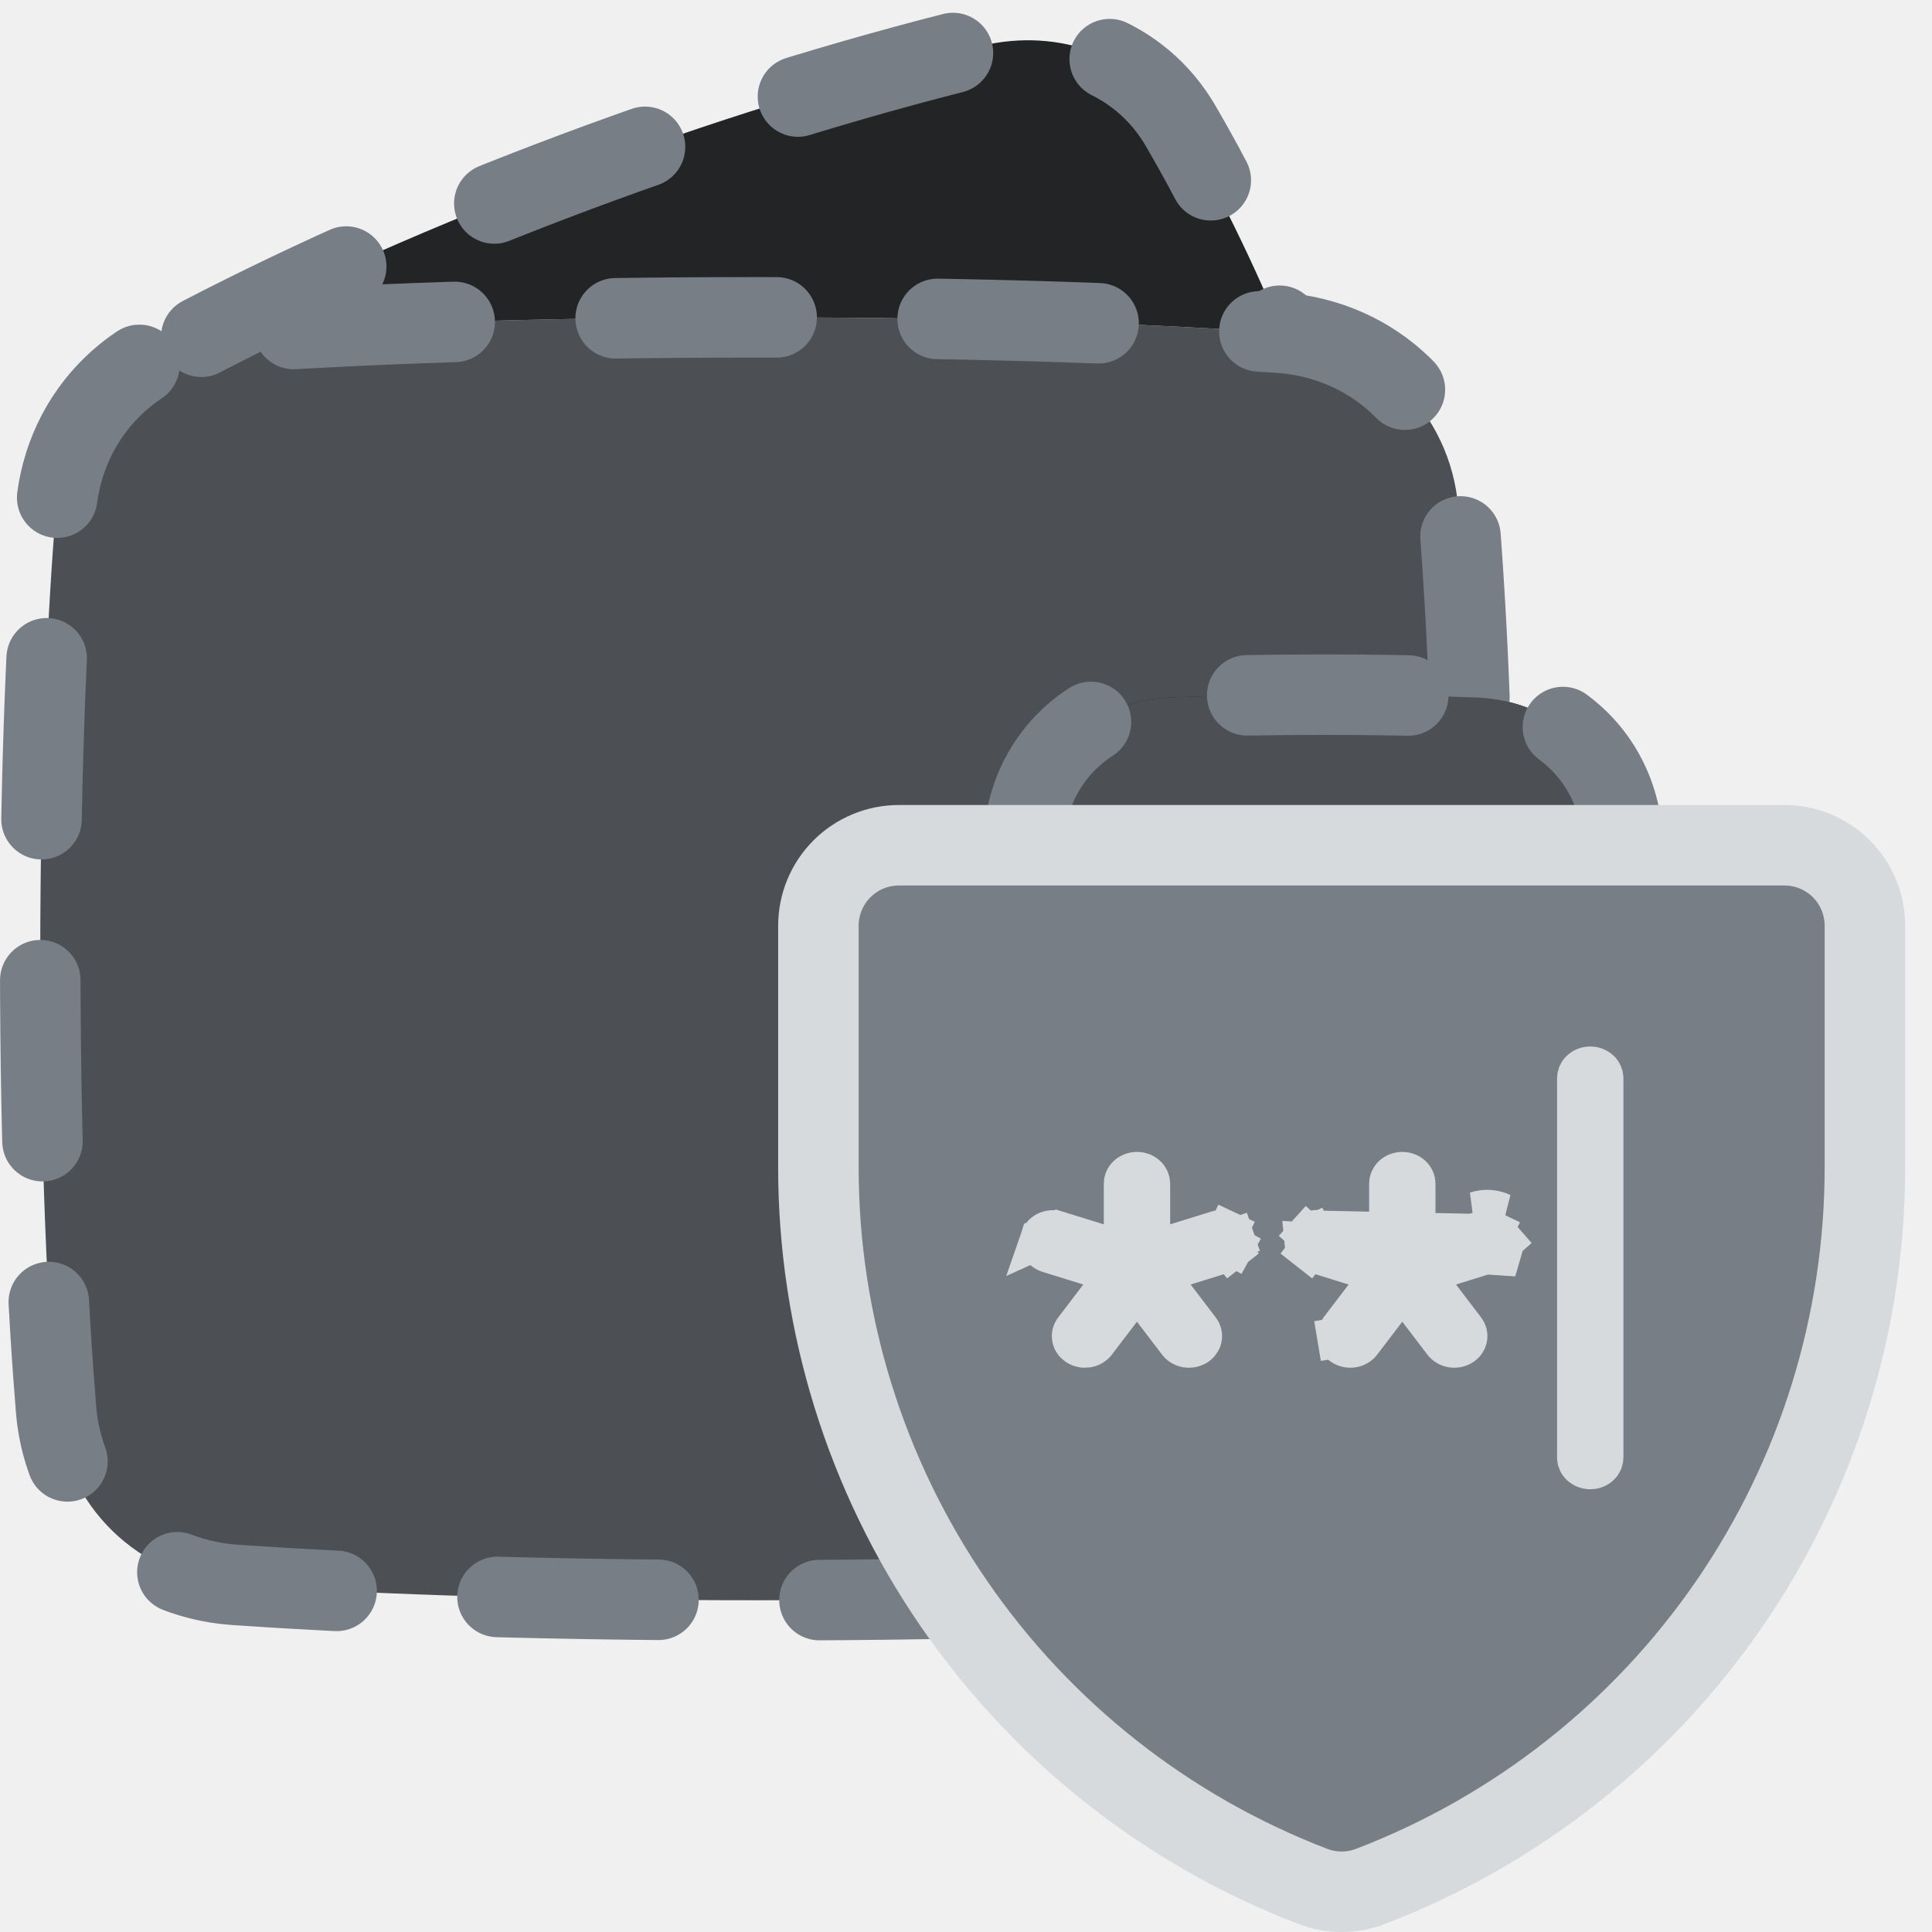
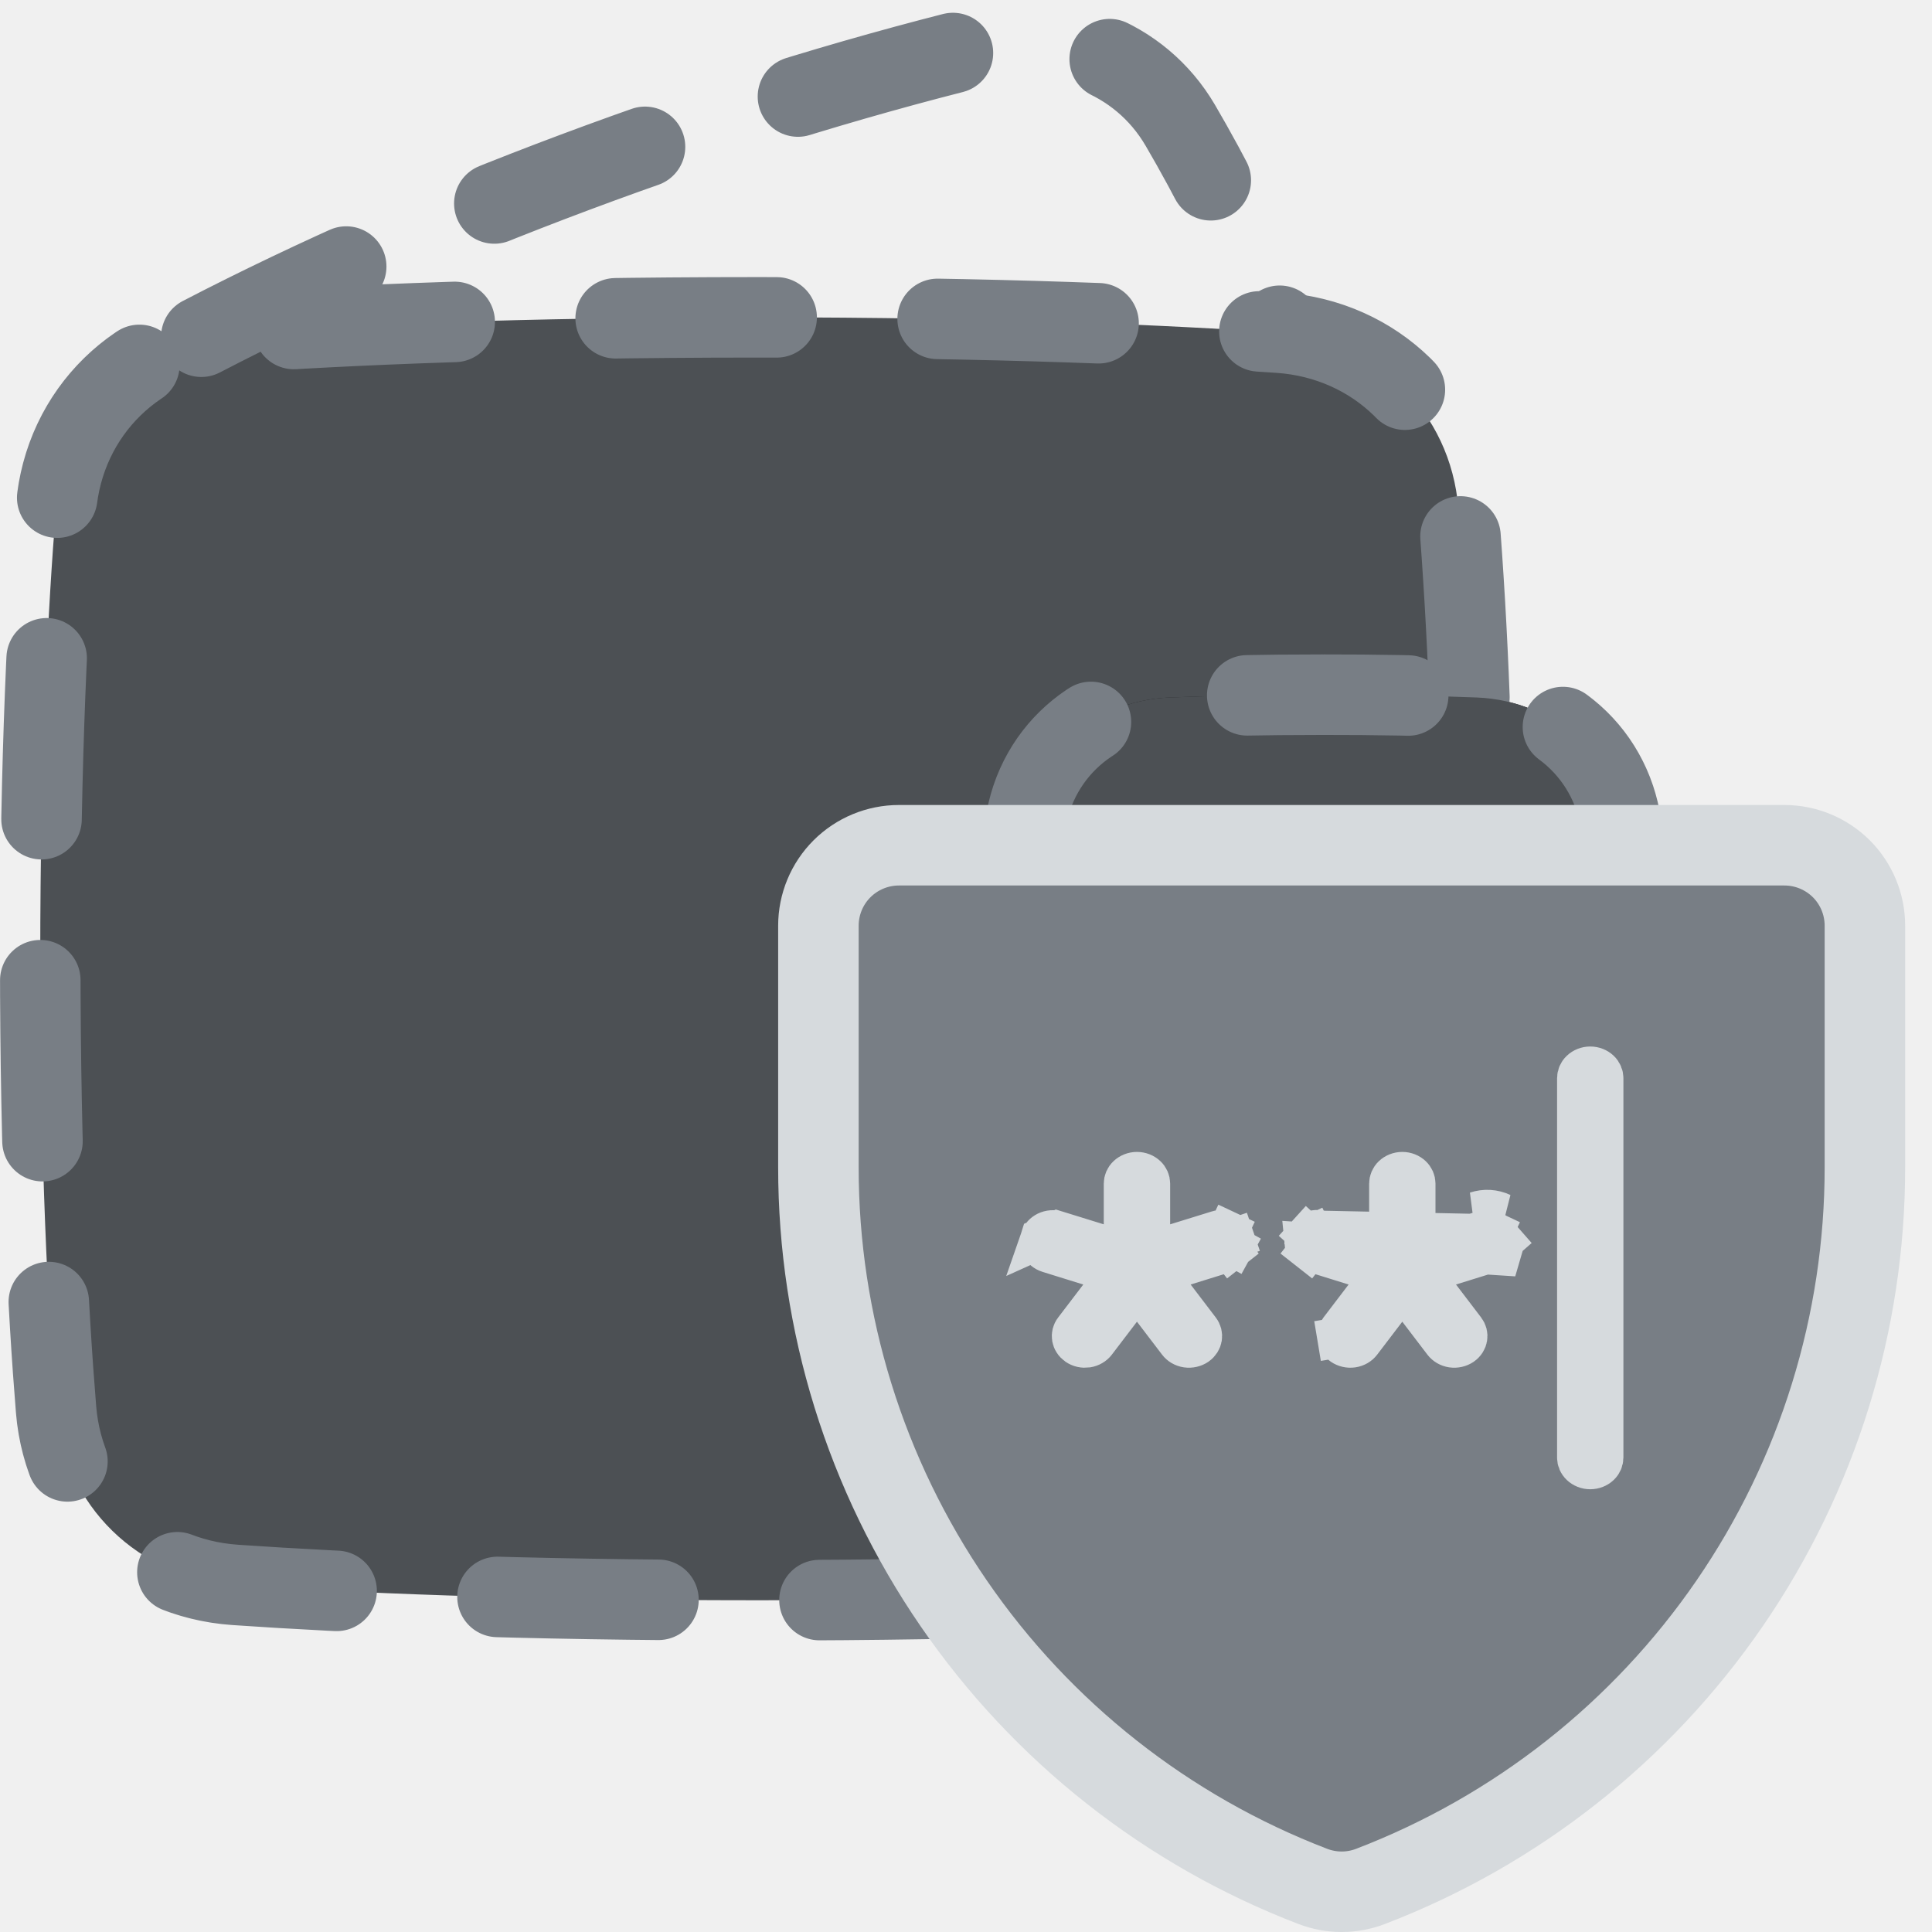
<svg xmlns="http://www.w3.org/2000/svg" width="48" height="48" viewBox="0 0 48 48" fill="none">
  <g clip-path="url(#clip0_4747_9188)">
    <path d="M1.393 35.019C1.588 37.411 3.445 39.21 5.838 39.376C8.594 39.567 12.847 39.758 18.812 39.758C24.778 39.758 29.031 39.567 31.787 39.376C34.18 39.211 36.037 37.411 36.232 35.019C36.434 32.549 36.625 28.871 36.625 23.821C36.625 18.771 36.434 15.093 36.232 12.623C36.037 10.231 34.18 8.432 31.787 8.266C29.03 8.075 24.778 7.884 18.812 7.884C12.847 7.884 8.594 8.075 5.838 8.266C3.445 8.431 1.588 10.231 1.393 12.623C1.191 15.092 1 18.771 1 23.821C1 28.871 1.191 32.549 1.393 35.019Z" fill="#4C5054" />
-     <path d="M4.9 8.42C10.511 5.493 17.678 2.79 24.361 1.145C26.304 0.667 28.312 1.387 29.323 3.114C30.047 4.351 30.933 6.05 31.867 8.272C31.84 8.27 31.814 8.268 31.787 8.266C29.03 8.075 24.778 7.884 18.812 7.884C12.847 7.884 8.594 8.075 5.838 8.266C5.522 8.288 5.207 8.339 4.9 8.42Z" fill="#232426" />
    <path d="M25.435 26.749C25.524 28.746 27.063 30.233 29.059 30.313C30.076 30.354 31.341 30.384 32.875 30.384C34.409 30.384 35.673 30.354 36.691 30.313C38.688 30.233 40.226 28.746 40.315 26.749C40.351 25.936 40.375 24.964 40.375 23.821C40.375 22.677 40.351 21.706 40.315 20.893C40.226 18.896 38.687 17.409 36.691 17.329C35.419 17.28 34.147 17.257 32.875 17.259C31.341 17.259 30.076 17.288 29.059 17.329C27.062 17.409 25.524 18.896 25.435 20.893C25.393 21.869 25.373 22.845 25.375 23.821C25.375 24.965 25.399 25.936 25.435 26.749Z" fill="#232426" />
    <path d="M5.002 8.366C10.598 5.46 17.718 2.779 24.362 1.145C26.305 0.667 28.313 1.386 29.324 3.113C30.046 4.346 30.927 6.038 31.859 8.248" stroke="#787E85" stroke-width="2" stroke-linecap="round" stroke-dasharray="4 4" />
    <path d="M36.507 17.321C36.448 15.753 36.357 14.187 36.232 12.623C36.037 10.231 34.18 8.432 31.787 8.266C29.03 8.075 24.778 7.884 18.812 7.884C12.847 7.884 8.594 8.075 5.838 8.266C3.445 8.431 1.588 10.231 1.393 12.623C1.191 15.092 1 18.771 1 23.821C1 28.871 1.191 32.549 1.393 35.019C1.588 37.411 3.445 39.21 5.838 39.376C8.594 39.567 12.847 39.758 18.812 39.758C24.778 39.758 29.031 39.567 31.787 39.376C34.18 39.211 36.037 37.411 36.232 35.019C36.334 33.77 36.434 32.211 36.507 30.321" stroke="#787E85" stroke-width="2" stroke-linecap="round" stroke-dasharray="4 4" />
    <path d="M25.435 26.749C25.524 28.746 27.064 30.233 29.059 30.313C30.077 30.354 31.341 30.384 32.875 30.384C34.409 30.384 35.673 30.354 36.691 30.313C38.688 30.233 40.226 28.746 40.315 26.749C40.351 25.936 40.375 24.964 40.375 23.821C40.375 22.677 40.351 21.706 40.315 20.893C40.226 18.896 38.687 17.409 36.691 17.329C35.419 17.28 34.147 17.257 32.875 17.259C31.341 17.259 30.077 17.288 29.059 17.329C27.063 17.409 25.524 18.896 25.435 20.893C25.393 21.869 25.373 22.845 25.375 23.821C25.375 24.965 25.399 25.936 25.435 26.749Z" fill="#4C5054" stroke="#787E85" stroke-width="2" stroke-linecap="round" stroke-dasharray="4 4" />
    <path d="M31.938 22.884V24.759V22.884Z" fill="#D6DADD" />
    <path d="M31.938 22.884V24.759" stroke="#787E85" stroke-width="2" stroke-linecap="round" />
    <path d="M34.053 46.866C33.59 47.045 33.077 47.045 32.613 46.866C28.998 45.479 25.889 43.028 23.696 39.837C21.504 36.647 20.331 32.866 20.333 28.996V22.999C20.333 22.469 20.544 21.96 20.919 21.585C21.294 21.211 21.803 21 22.333 21H44.333C44.864 21 45.373 21.211 45.748 21.585C46.123 21.96 46.333 22.469 46.333 22.999V28.996C46.336 32.866 45.163 36.647 42.971 39.837C40.778 43.028 37.669 45.479 34.053 46.866Z" fill="#787E85" stroke="#D6DADD" stroke-width="2" stroke-linecap="round" stroke-linejoin="round" />
    <path d="M32.845 30.579L32.856 30.583L32.856 30.583L33.868 30.896L34.516 31.096V30.418V29.405C34.516 29.337 34.544 29.267 34.602 29.211C34.661 29.155 34.746 29.119 34.84 29.119C34.933 29.119 35.018 29.155 35.077 29.211C35.136 29.267 35.164 29.337 35.164 29.405V30.418V31.096L35.812 30.896L36.823 30.583L36.834 30.579L36.834 30.579C36.877 30.565 36.923 30.559 36.97 30.561C37.016 30.564 37.061 30.576 37.101 30.595L37.31 30.152L37.101 30.595C37.141 30.613 37.175 30.639 37.202 30.669M32.845 30.579L37.202 30.669M32.845 30.579C32.802 30.565 32.756 30.559 32.71 30.561C32.663 30.564 32.619 30.576 32.579 30.595L32.401 30.218L32.579 30.595C32.539 30.613 32.505 30.639 32.478 30.669L32.107 30.333L32.478 30.669C32.451 30.698 32.432 30.731 32.42 30.765L32.42 30.765M32.845 30.579L32.42 30.765M37.202 30.669C37.229 30.698 37.248 30.731 37.259 30.765C37.271 30.799 37.275 30.834 37.272 30.869C37.269 30.903 37.258 30.938 37.24 30.971L37.678 31.212M37.202 30.669L37.678 31.212M37.678 31.212L37.24 30.971C37.222 31.003 37.197 31.034 37.164 31.06C37.131 31.086 37.091 31.106 37.047 31.119L37.036 31.122L37.036 31.122L36.025 31.436L35.342 31.648L35.776 32.216L36.401 33.036C36.401 33.036 36.401 33.036 36.401 33.036C36.447 33.097 36.464 33.169 36.452 33.236C36.441 33.304 36.401 33.371 36.331 33.42C36.261 33.468 36.169 33.49 36.077 33.477C35.986 33.463 35.91 33.416 35.862 33.354L35.862 33.354L35.237 32.534L34.84 32.012L34.442 32.534L33.817 33.354L33.817 33.354C33.77 33.416 33.694 33.463 33.602 33.477C33.51 33.49 33.419 33.468 33.348 33.42C33.279 33.371 33.239 33.304 33.227 33.236L32.734 33.318L33.227 33.236C33.216 33.169 33.233 33.097 33.279 33.036C33.279 33.036 33.279 33.036 33.279 33.036L33.904 32.216L34.337 31.648L33.654 31.436L32.644 31.122L32.632 31.118L32.632 31.119C32.588 31.106 32.549 31.086 32.516 31.06L32.207 31.453L32.516 31.06C32.483 31.034 32.457 31.003 32.439 30.971L32.439 30.971C32.421 30.938 32.411 30.903 32.408 30.869L37.678 31.212ZM32.42 30.765C32.409 30.799 32.405 30.834 32.408 30.869L32.42 30.765ZM26.264 30.583L26.264 30.583L27.276 30.896L27.923 31.096V30.418V29.405C27.923 29.337 27.951 29.267 28.01 29.211C28.069 29.155 28.154 29.119 28.247 29.119C28.341 29.119 28.426 29.155 28.485 29.211C28.544 29.267 28.572 29.337 28.572 29.405V30.418V31.096L29.219 30.896L30.231 30.583L30.242 30.579L30.242 30.579C30.285 30.565 30.331 30.559 30.378 30.561C30.424 30.564 30.468 30.576 30.509 30.595L30.722 30.142L30.509 30.595C30.549 30.613 30.583 30.639 30.61 30.669C30.636 30.698 30.655 30.731 30.667 30.765L31.14 30.604L30.667 30.765C30.678 30.799 30.683 30.834 30.68 30.869C30.676 30.903 30.666 30.938 30.648 30.971L31.086 31.212L30.648 30.971C30.63 31.003 30.604 31.034 30.571 31.06L30.88 31.453L30.571 31.06C30.538 31.086 30.499 31.106 30.455 31.119L30.444 31.122L30.444 31.122L29.433 31.436L28.75 31.648L29.183 32.216L29.808 33.036C29.808 33.036 29.808 33.036 29.808 33.036C29.855 33.097 29.871 33.169 29.86 33.236C29.849 33.304 29.808 33.371 29.739 33.42C29.669 33.468 29.577 33.49 29.485 33.477C29.393 33.463 29.317 33.416 29.27 33.354L29.27 33.354L28.645 32.534L28.247 32.012L27.85 32.534L27.225 33.354L27.225 33.354C27.202 33.384 27.171 33.412 27.134 33.433C27.097 33.455 27.055 33.47 27.01 33.477C26.965 33.483 26.919 33.482 26.875 33.472C26.831 33.462 26.791 33.444 26.756 33.42C26.722 33.396 26.694 33.367 26.674 33.335C26.653 33.304 26.641 33.27 26.635 33.236C26.629 33.202 26.631 33.167 26.639 33.133C26.648 33.1 26.663 33.066 26.687 33.036L27.312 32.216L27.745 31.648L27.062 31.436L26.051 31.122L26.051 31.122C26.008 31.109 25.97 31.088 25.938 31.062C25.906 31.036 25.881 31.006 25.864 30.973C25.847 30.941 25.837 30.907 25.834 30.873C25.831 30.839 25.836 30.804 25.847 30.771L26.264 30.583ZM26.264 30.583C26.177 30.556 26.082 30.563 26.002 30.602C25.923 30.641 25.87 30.704 25.847 30.771L26.264 30.583ZM36.675 30.105C36.779 30.071 36.889 30.056 36.999 30.062C37.108 30.069 37.216 30.096 37.314 30.142L36.675 30.105ZM39.185 26.786V36.214C39.185 36.282 39.213 36.352 39.272 36.408C39.331 36.464 39.416 36.5 39.509 36.5C39.603 36.5 39.688 36.464 39.747 36.408C39.805 36.352 39.833 36.282 39.833 36.214V26.786C39.833 26.718 39.805 26.648 39.747 26.592C39.688 26.536 39.603 26.5 39.509 26.5C39.416 26.5 39.331 26.536 39.272 26.592C39.213 26.648 39.185 26.718 39.185 26.786Z" fill="#4C5054" stroke="#D6DADD" />
  </g>
  <defs>
    <clipPath id="clip0_4747_9188">
      <rect width="48" height="48" fill="white" />
    </clipPath>
  </defs>
</svg>
